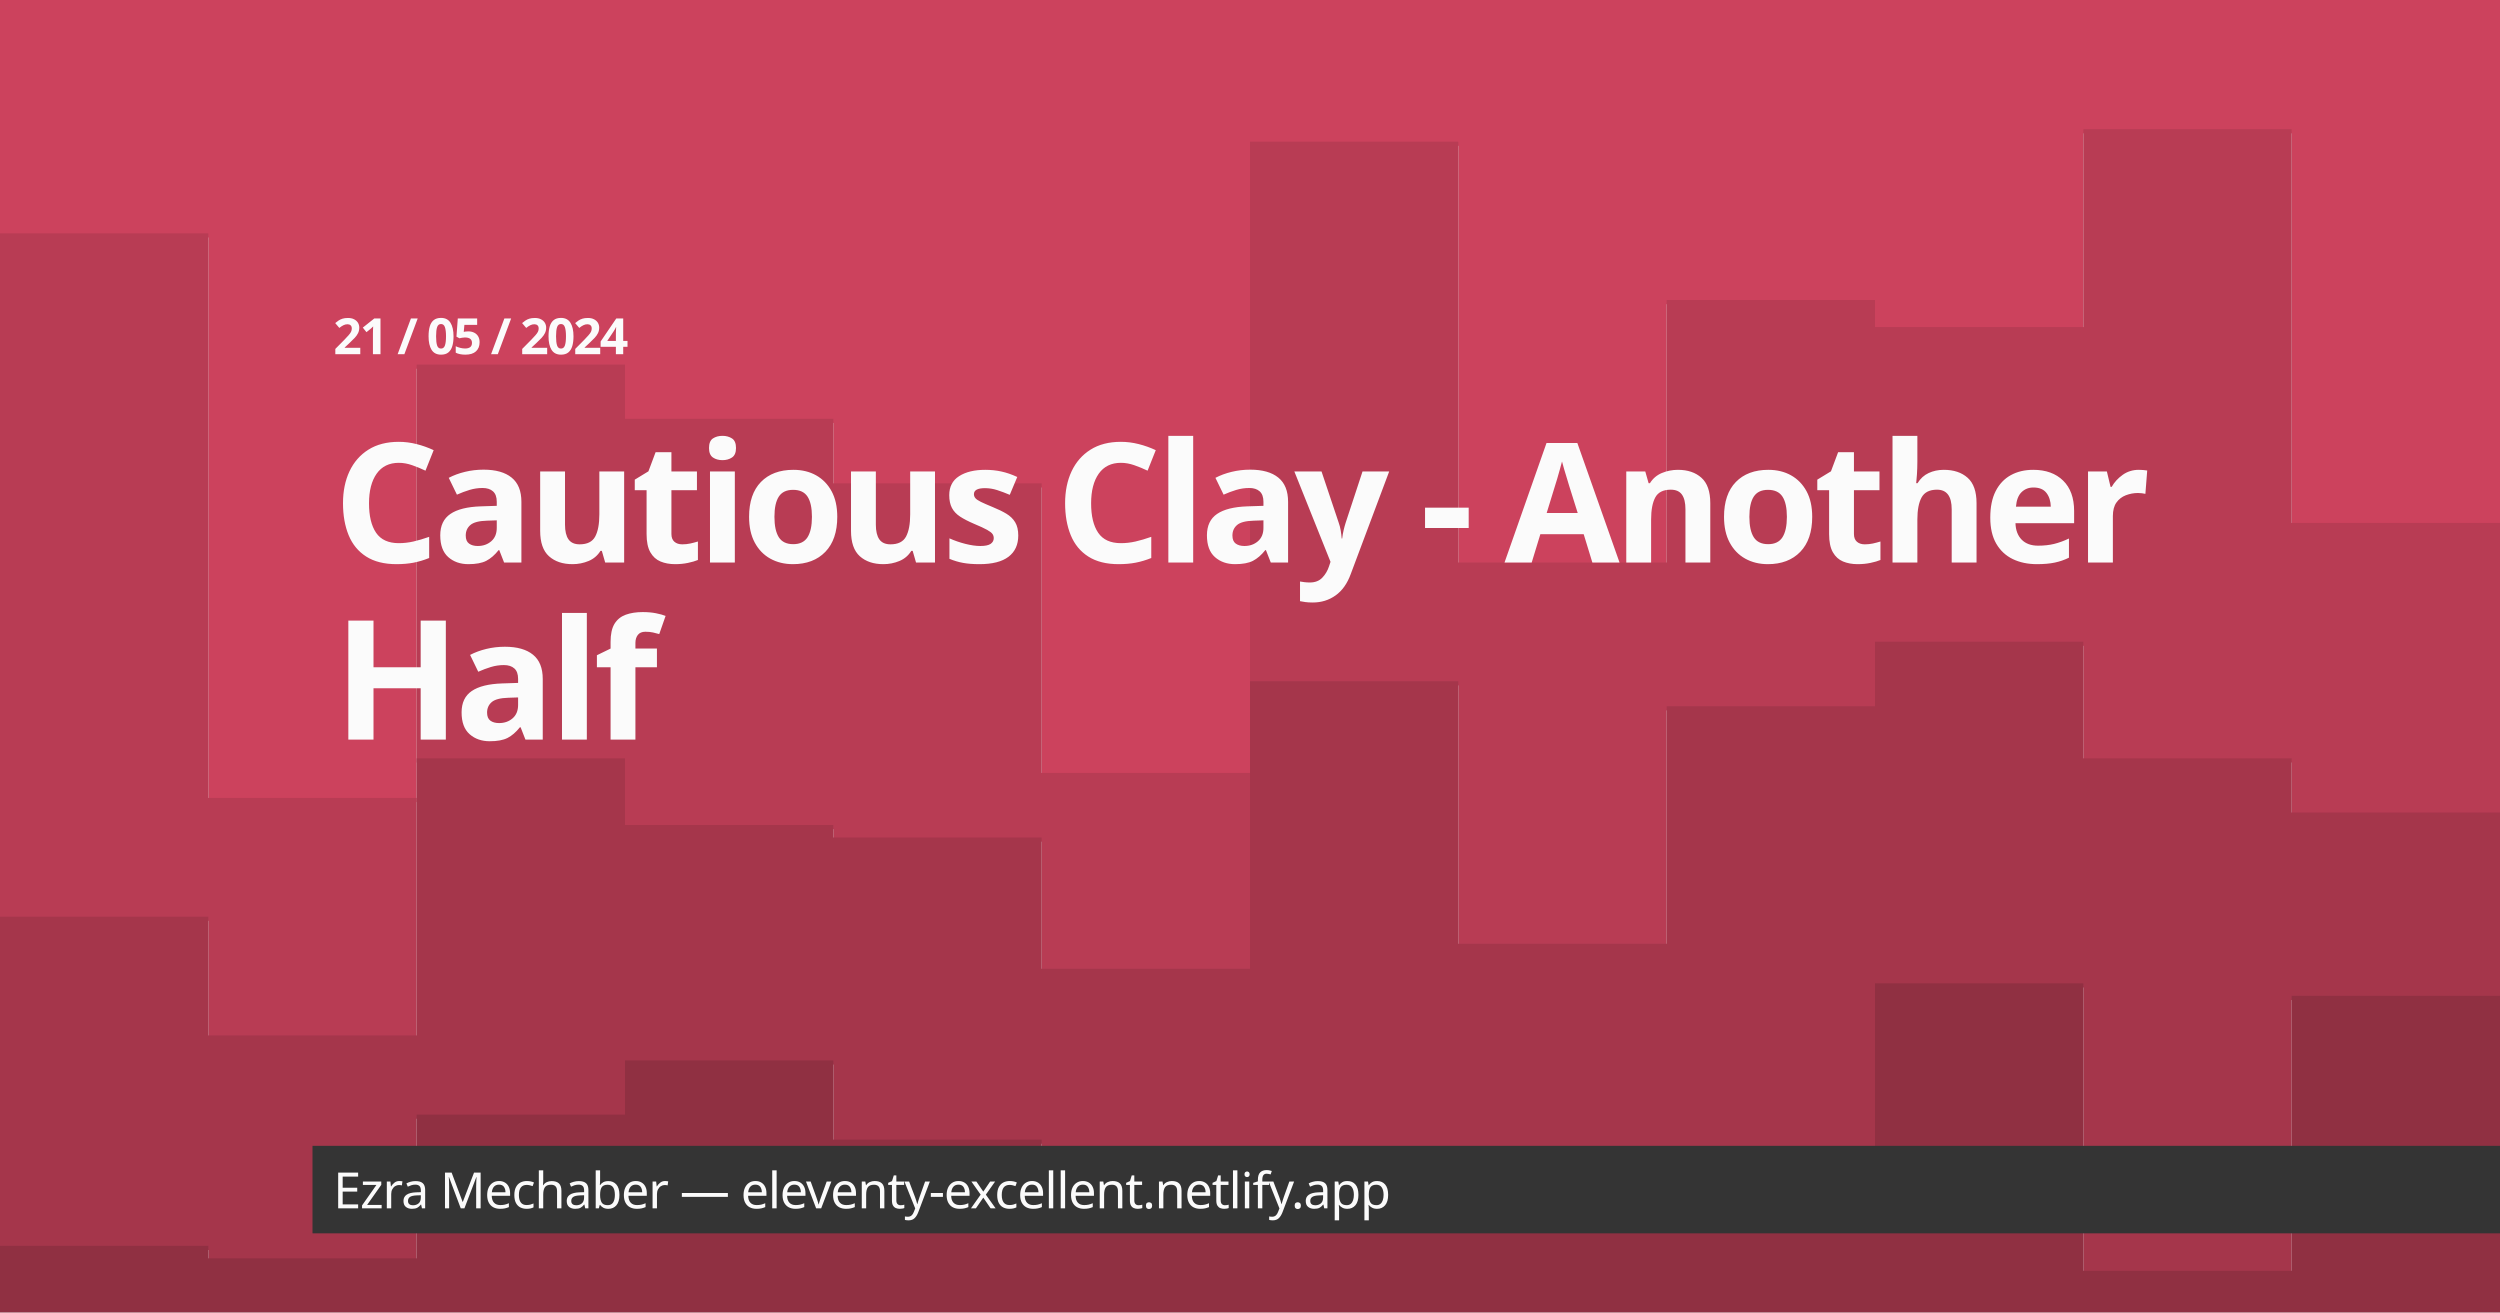
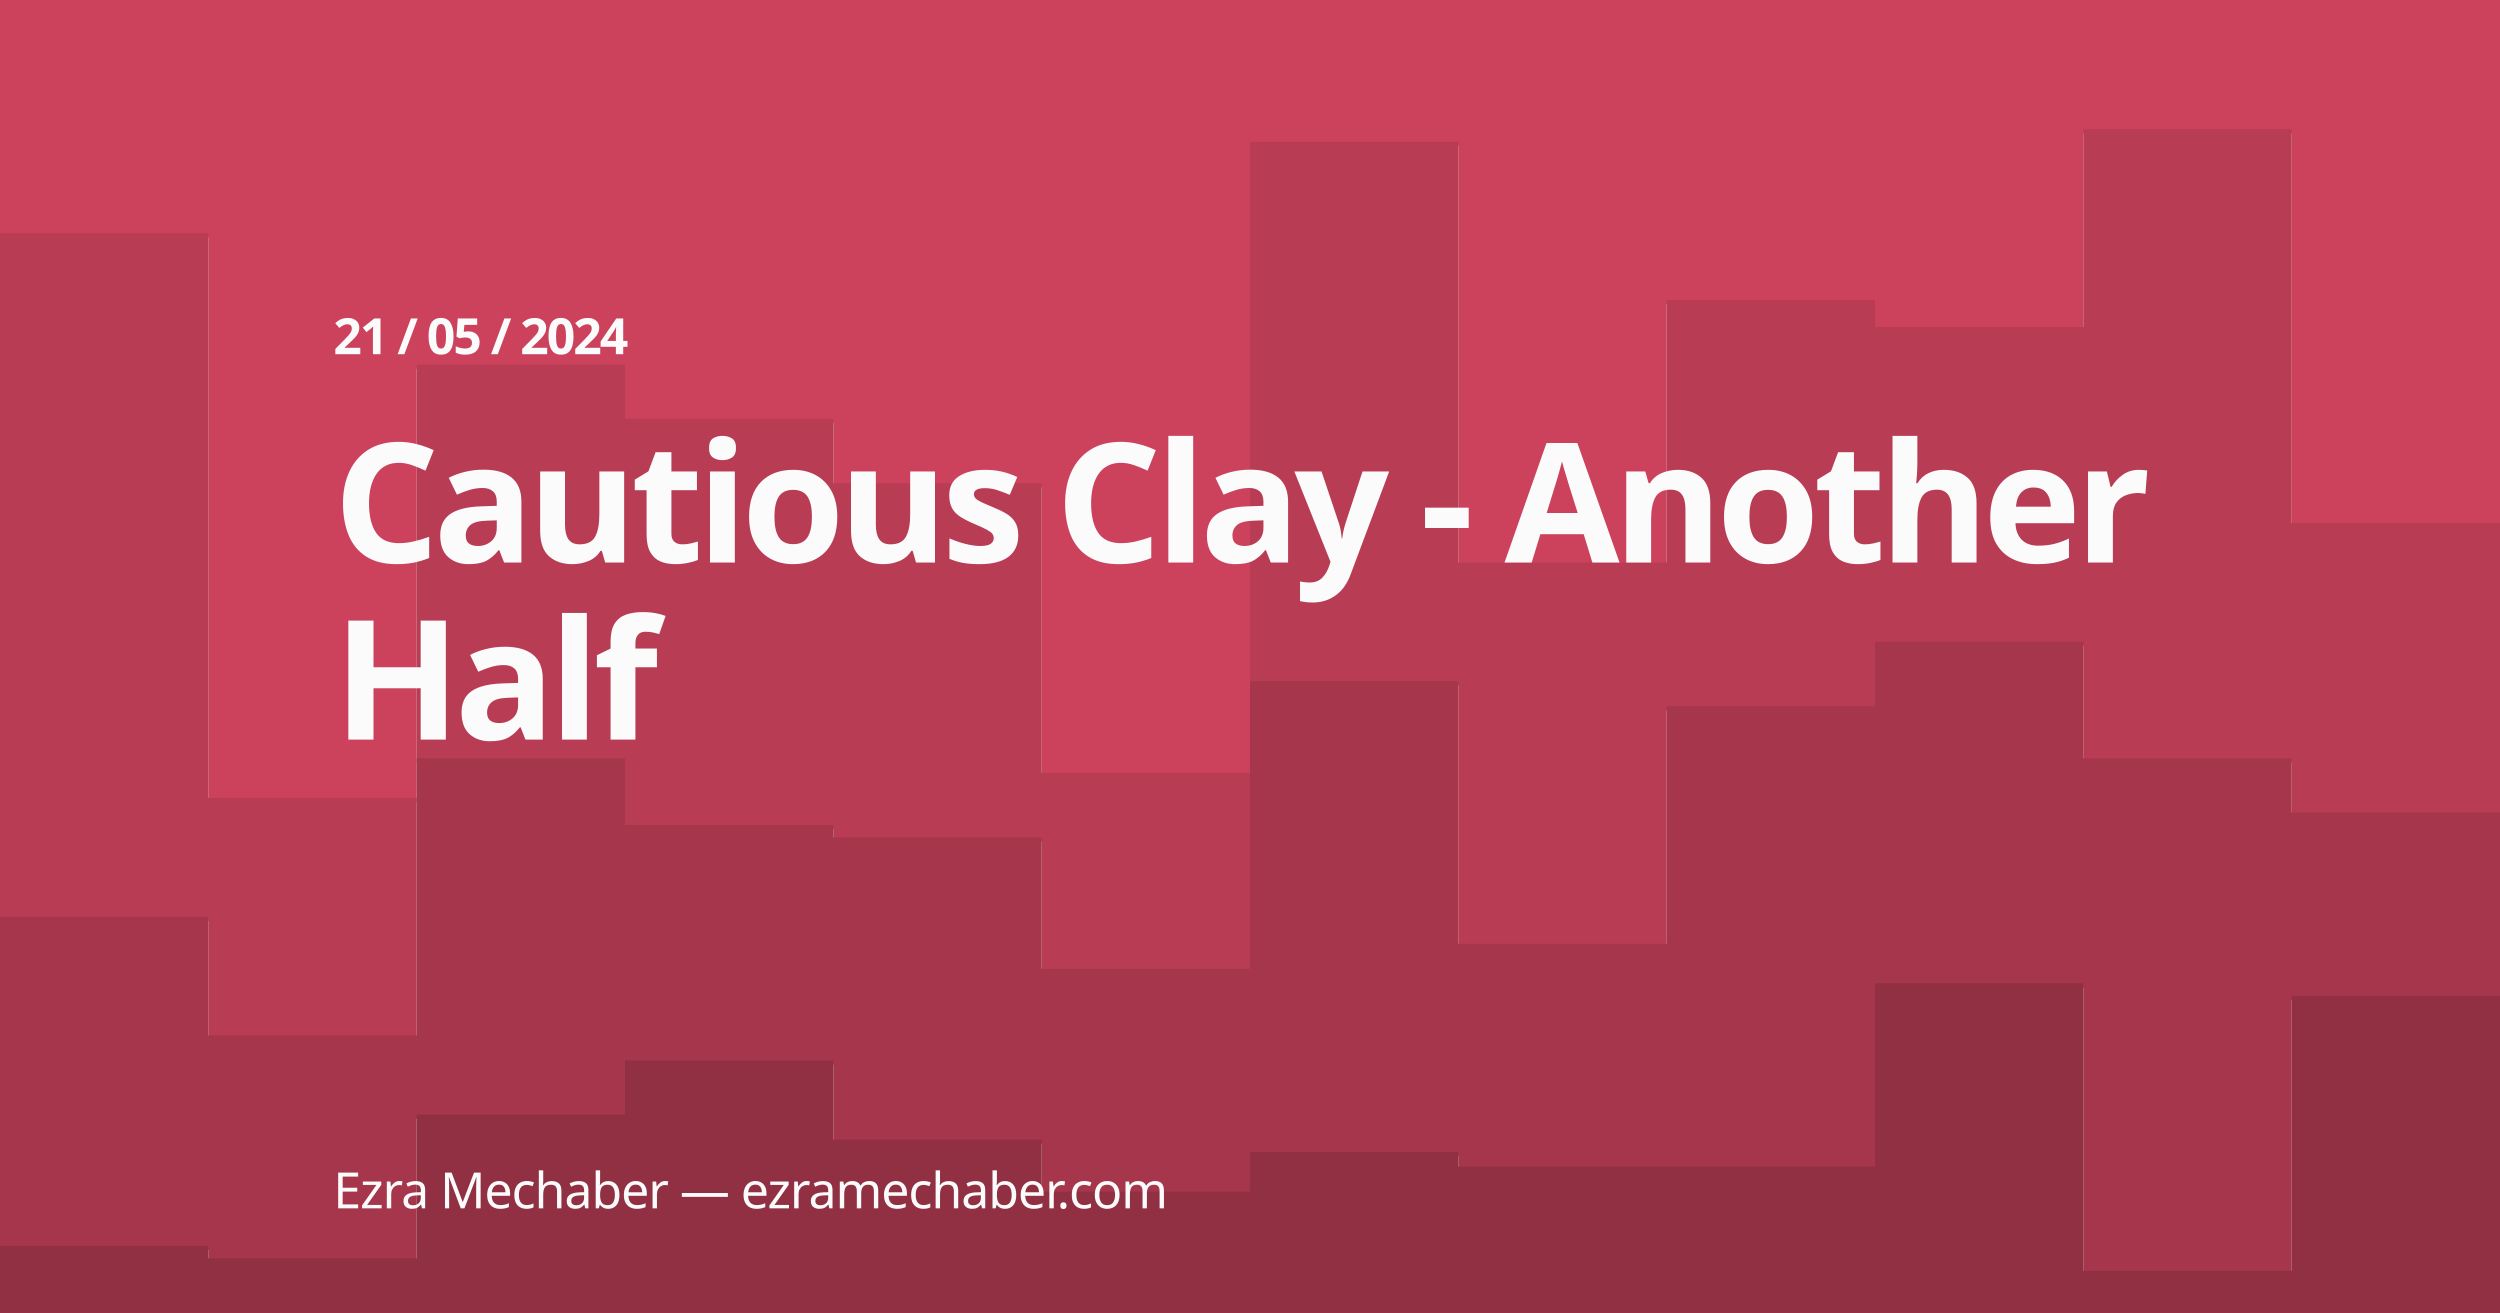
<svg xmlns="http://www.w3.org/2000/svg" width="1200" height="630" viewBox="0 0 1200 630" version="1.1">
-   <svg id="visual" viewBox="0 0 1200 630" width="1200" height="630">
+   <g viewBox="0 0 1200 630" width="1200" height="630">
    <path d="M0 114L100 114L100 385L200 385L200 177L300 177L300 203L400 203L400 234L500 234L500 373L600 373L600 70L700 70L700 272L800 272L800 146L900 146L900 159L1000 159L1000 64L1100 64L1100 253L1200 253L1200 58L1200 0L1200 0L1100 0L1100 0L1000 0L1000 0L900 0L900 0L800 0L800 0L700 0L700 0L600 0L600 0L500 0L500 0L400 0L400 0L300 0L300 0L200 0L200 0L100 0L100 0L0 0Z" fill="#dd4462" />
    <path d="M0 442L100 442L100 499L200 499L200 366L300 366L300 398L400 398L400 404L500 404L500 467L600 467L600 329L700 329L700 455L800 455L800 341L900 341L900 310L1000 310L1000 366L1100 366L1100 392L1200 392L1200 348L1200 56L1200 251L1100 251L1100 62L1000 62L1000 157L900 157L900 144L800 144L800 270L700 270L700 68L600 68L600 371L500 371L500 232L400 232L400 201L300 201L300 175L200 175L200 383L100 383L100 112L0 112Z" fill="#c73d58" />
    <path d="M0 600L100 600L100 606L200 606L200 537L300 537L300 511L400 511L400 549L500 549L500 574L600 574L600 555L700 555L700 562L800 562L800 562L900 562L900 474L1000 474L1000 612L1100 612L1100 480L1200 480L1200 455L1200 346L1200 390L1100 390L1100 364L1000 364L1000 308L900 308L900 339L800 339L800 453L700 453L700 327L600 327L600 465L500 465L500 402L400 402L400 396L300 396L300 364L200 364L200 497L100 497L100 440L0 440Z" fill="#b1364e" />
    <path d="M0 631L100 631L100 631L200 631L200 631L300 631L300 631L400 631L400 631L500 631L500 631L600 631L600 631L700 631L700 631L800 631L800 631L900 631L900 631L1000 631L1000 631L1100 631L1100 631L1200 631L1200 631L1200 453L1200 478L1100 478L1100 610L1000 610L1000 472L900 472L900 560L800 560L800 560L700 560L700 553L600 553L600 572L500 572L500 547L400 547L400 509L300 509L300 535L200 535L200 604L100 604L100 598L0 598Z" fill="#9a3044" />
-   </svg>
+   </g>
  <rect id="bg" width="100%" height="100%" opacity="0.1" fill="#343434" />
-   <rect id="name-bg" width="100%" height="42px" fill="#343434" transform="translate(150,550)" />
  <text font-family="'Red Hat Display', Ubuntu, sans-serif" font-size="24" font-weight="900" fill="#FBFBFB" letter-spacing="-1">
    <tspan x="160" y="170">
- 				21 / 05 / 2024
- 			</tspan>
+       21 / 05 / 2024
+     </tspan>
  </text>
  <text id="text" font-family="'Red Hat Display', Ubuntu, sans-serif" font-size="80" font-weight="900" fill="#FBFBFB" letter-spacing="-3">
-     <tspan x="160" y="270">
- 				Cautious Clay - Another
- 			</tspan>
-     <tspan x="160" y="355">
- 				Half
- 			</tspan>
+     <tspan x="160" y="270"> Cautious Clay - Another </tspan>
+     <tspan x="160" y="355"> Half </tspan>
  </text>
  <text font-family="'Red Hat Display', Ubuntu, sans-serif" font-size="24" font-weight="500" fill="#FBFBFB" letter-spacing="-0.5">
-     <tspan x="160" y="580">Ezra Mechaber — eleventy-excellent.netlify.app</tspan>
+     <tspan x="160" y="580">Ezra Mechaber — ezramechaber.com</tspan>
  </text>
</svg>
